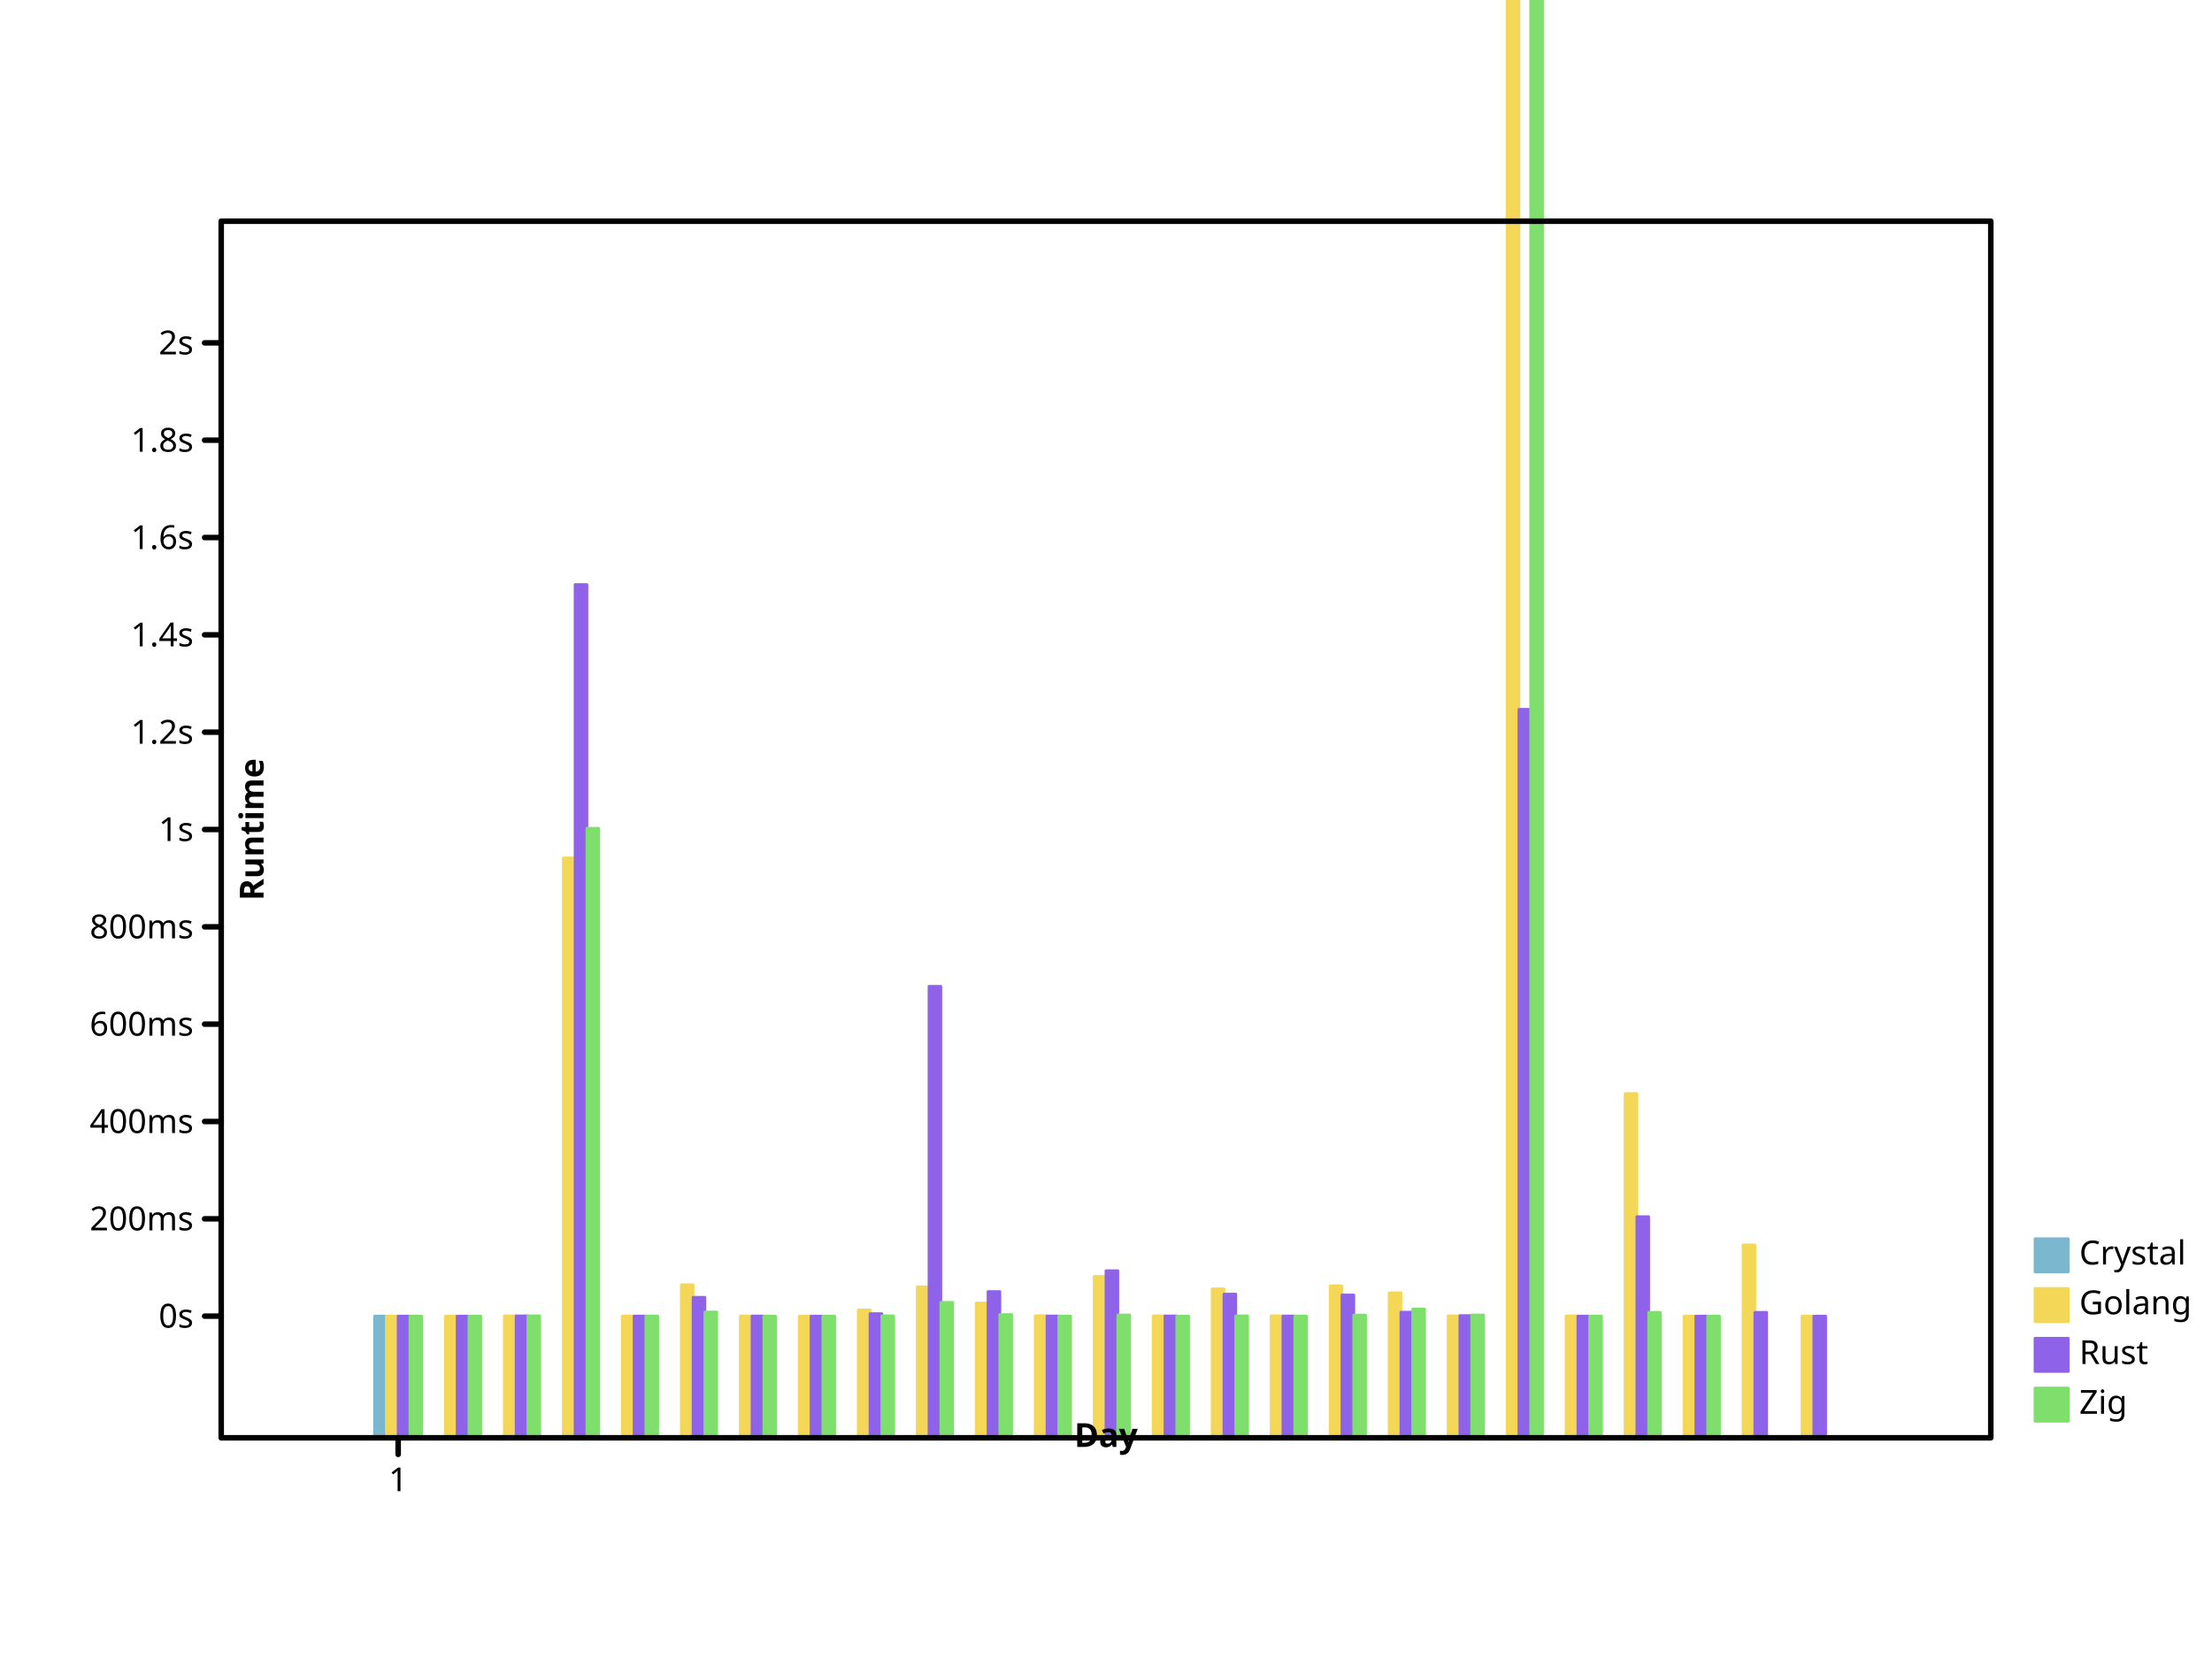
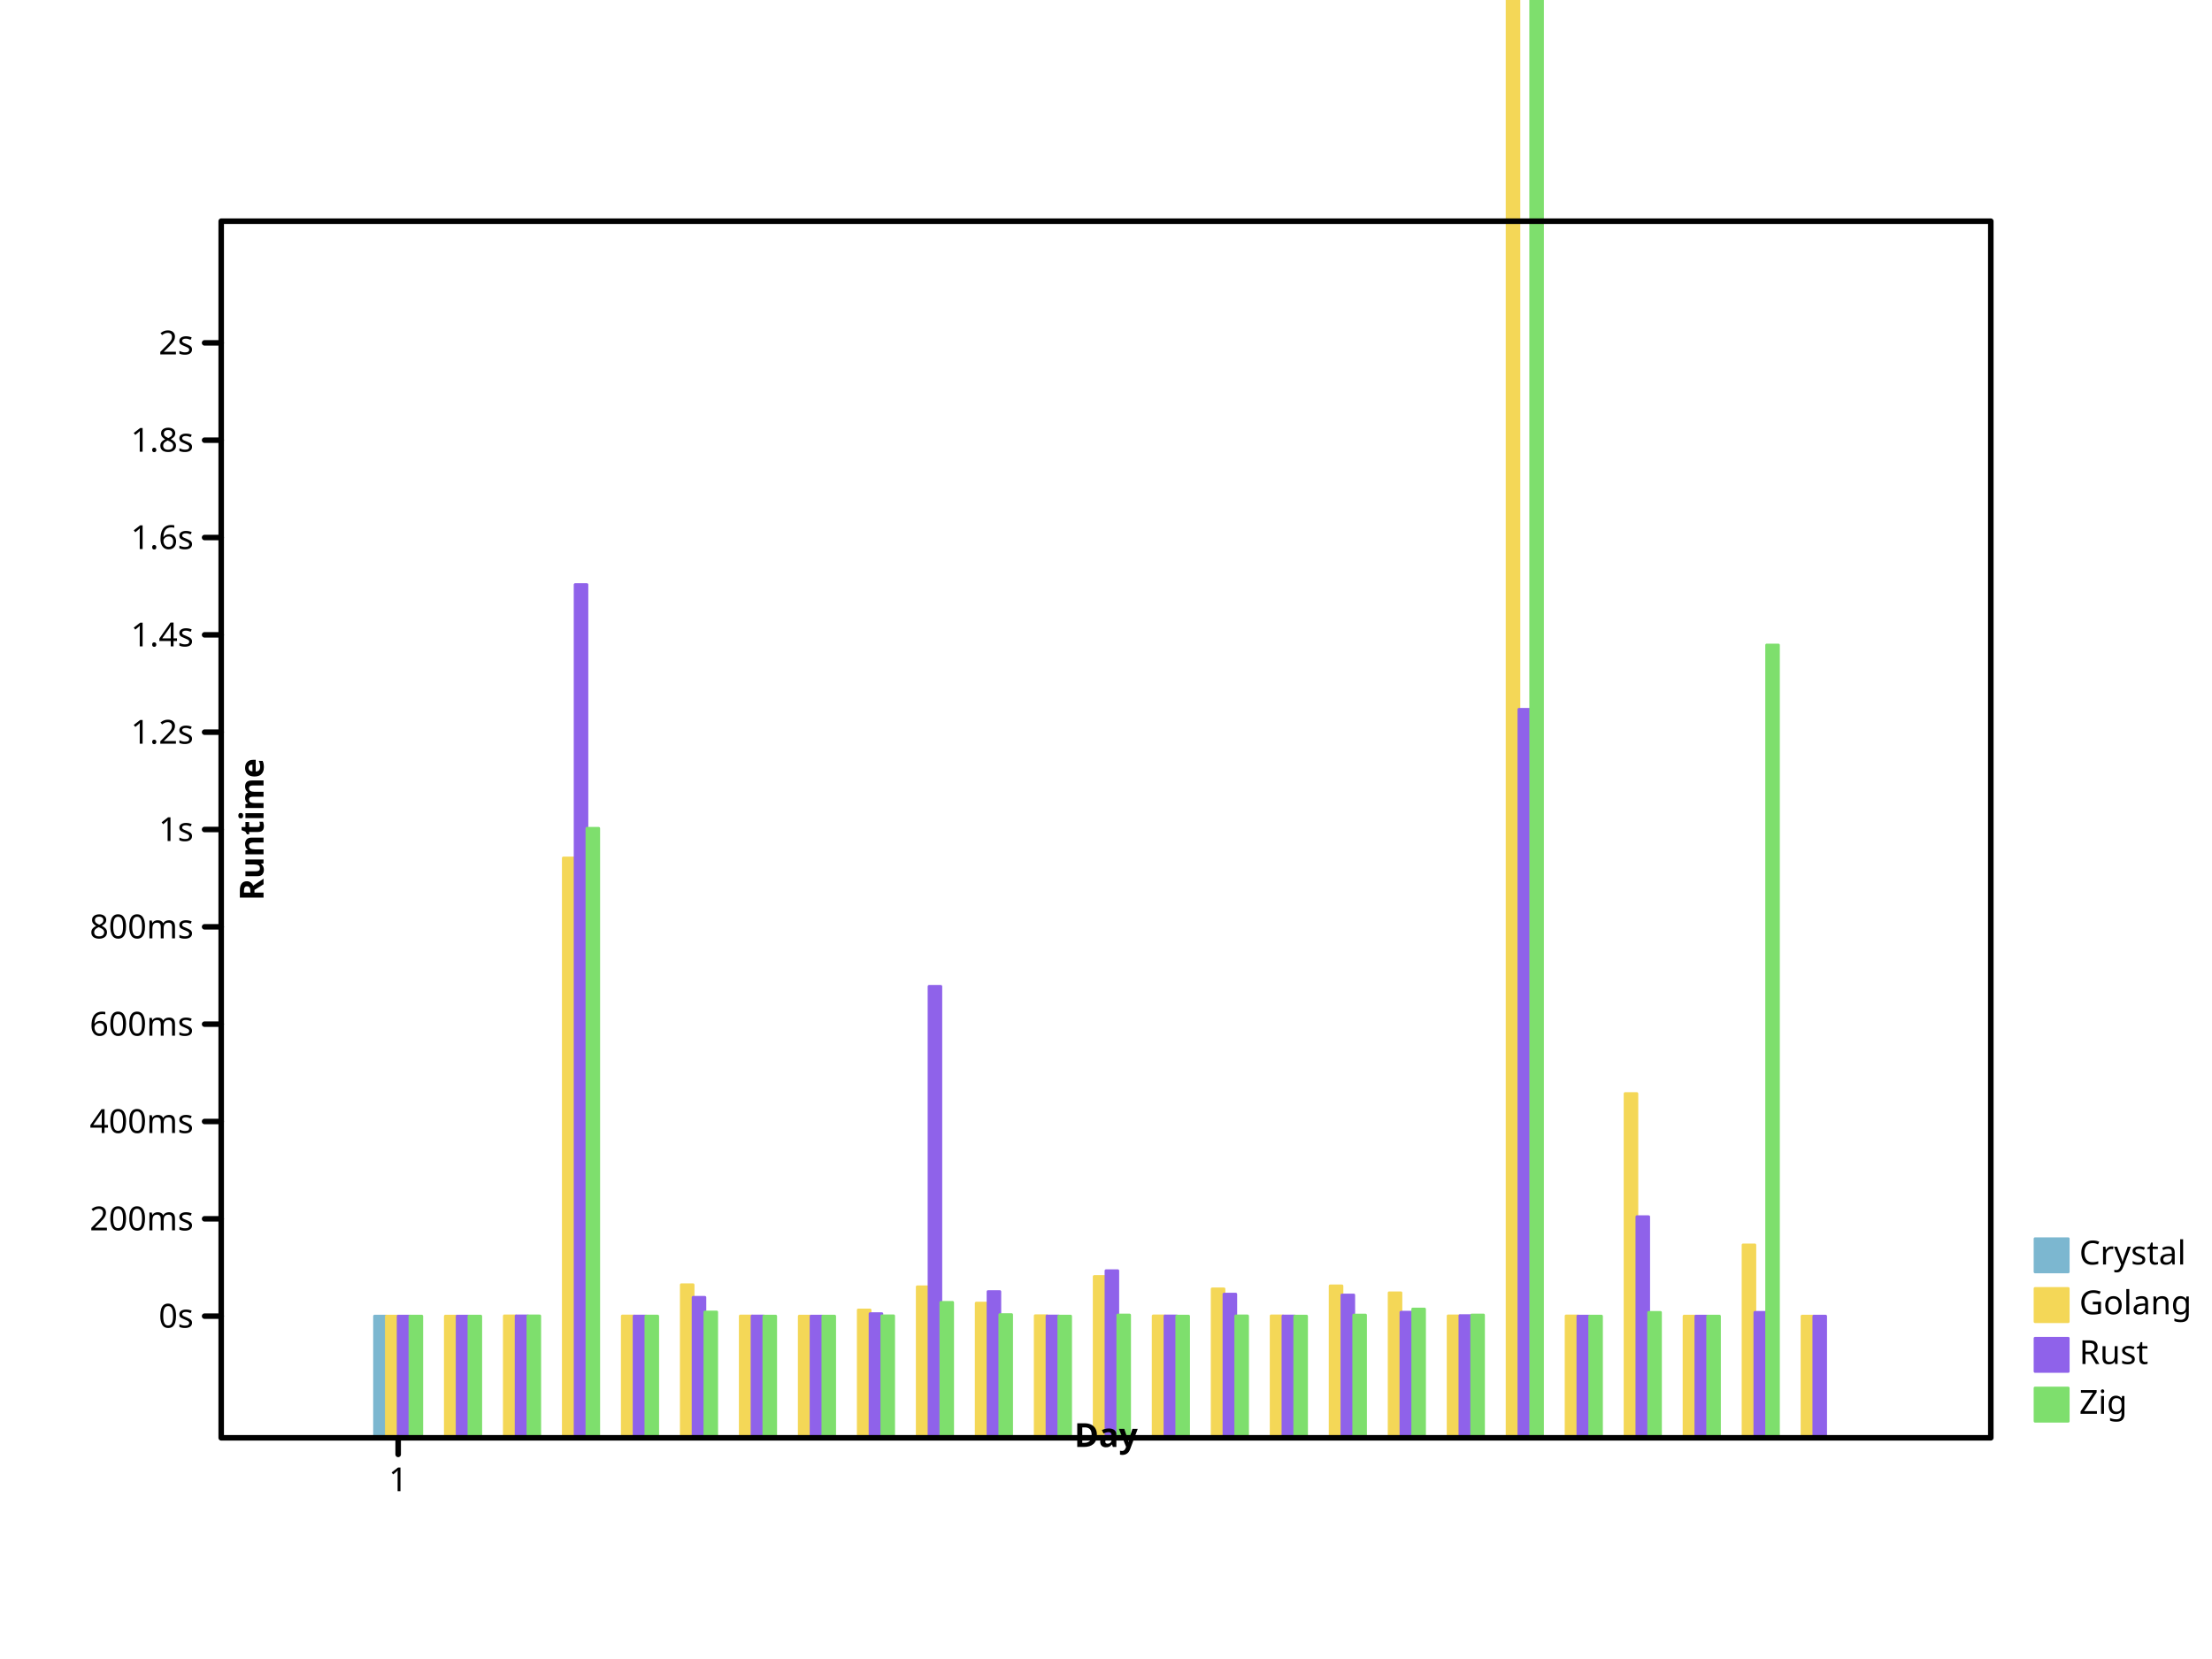
- <svg xmlns="http://www.w3.org/2000/svg" preserveAspectRatio="xMidYMid meet" width="800" height="600" viewbox="0 0 800 600">
+ <svg xmlns="http://www.w3.org/2000/svg" width="800" height="600" viewbox="0 0 800 600" preserveAspectRatio="xMidYMid meet">
  <defs>
-     <marker markerHeight="2%" id="circle" viewBox="0 0 10 10 " refX="5" refY="5" markerUnits="userSpaceOnUse" markerWidth="2%">
-       <circle cy="5" r="3" fill="none" stroke="black" cx="5" />
+     <marker markerUnits="userSpaceOnUse" markerWidth="2%" markerHeight="2%" id="circle" viewBox="0 0 10 10 " refX="5" refY="5">
+       <circle cx="5" cy="5" r="3" fill="none" stroke="black" />
    </marker>
    <marker markerWidth="2%" markerHeight="2%" id="filled-circle" viewBox="0 0 10 10 " refX="5" refY="5" markerUnits="userSpaceOnUse">
      <circle cx="5" cy="5" r="3" fill="black" stroke="none" />
    </marker>
-     <marker viewBox="0 0 10 10 " refX="5" refY="5" markerUnits="userSpaceOnUse" markerWidth="2%" markerHeight="2%" id="square">
-       <rect stroke="black" x="2" y="2" width="6" height="6" fill="none" />
+     <marker refX="5" refY="5" markerUnits="userSpaceOnUse" markerWidth="2%" markerHeight="2%" id="square" viewBox="0 0 10 10 ">
+       <rect x="2" y="2" width="6" height="6" fill="none" stroke="black" />
    </marker>
-     <marker id="filled-square" viewBox="0 0 10 10 " refX="5" refY="5" markerUnits="userSpaceOnUse" markerWidth="2%" markerHeight="2%">
-       <rect stroke="none" x="2" y="2" width="6" height="6" fill="black" />
+     <marker refX="5" refY="5" markerUnits="userSpaceOnUse" markerWidth="2%" markerHeight="2%" id="filled-square" viewBox="0 0 10 10 ">
+       <rect x="2" y="2" width="6" height="6" fill="black" stroke="none" />
    </marker>
  </defs>
-   <g stroke-width="1px" stroke-linecap="round" stroke-linejoin="round" transform="translate(80 520 )scale(1 -1 )" fill="hsl(198, 47%, 65%)" stroke="hsl(198, 47%, 65%)">
-     <rect x="5.546667e+01" y="0" width="4.266667e+00" height="4.400662e+01" vector-effect="non-scaling-stroke" />
+   <g stroke-linejoin="round" transform="translate(80 520 )scale(1 -1 )" fill="hsl(198, 47%, 65%)" stroke="hsl(198, 47%, 65%)" stroke-width="1px" stroke-linecap="round">
+     <rect y="0" width="4.266667e+00" height="4.400662e+01" vector-effect="non-scaling-stroke" x="5.546667e+01" />
  </g>
  <g stroke-linejoin="round" transform="translate(80 520 )scale(1 -1 )" fill="hsl(49, 88%, 65%)" stroke="hsl(49, 88%, 65%)" stroke-width="1px" stroke-linecap="round">
-     <rect x="5.973333e+01" y="0" width="4.266667e+00" height="4.400241e+01" vector-effect="non-scaling-stroke" />
-     <rect y="0" width="4.266667e+00" height="4.400484e+01" vector-effect="non-scaling-stroke" x="8.106667e+01" />
-     <rect vector-effect="non-scaling-stroke" x="1.024000e+02" y="0" width="4.266667e+00" height="4.409664e+01" />
-     <rect vector-effect="non-scaling-stroke" x="1.237333e+02" y="0" width="4.266667e+00" height="2.097016e+02" />
-     <rect y="0" width="4.266667e+00" height="4.405029e+01" vector-effect="non-scaling-stroke" x="1.450667e+02" />
-     <rect y="0" width="4.266667e+00" height="5.535243e+01" vector-effect="non-scaling-stroke" x="1.664000e+02" />
-     <rect vector-effect="non-scaling-stroke" x="1.877333e+02" y="0" width="4.266667e+00" height="4.404342e+01" />
-     <rect x="2.090667e+02" y="0" width="4.266667e+00" height="4.400136e+01" vector-effect="non-scaling-stroke" />
-     <rect vector-effect="non-scaling-stroke" x="2.304000e+02" y="0" width="4.266667e+00" height="4.622952e+01" />
-     <rect width="4.266667e+00" height="5.460722e+01" vector-effect="non-scaling-stroke" x="2.517333e+02" y="0" />
-     <rect width="4.266667e+00" height="4.871157e+01" vector-effect="non-scaling-stroke" x="2.730667e+02" y="0" />
+     <rect width="4.266667e+00" height="4.400241e+01" vector-effect="non-scaling-stroke" x="5.973333e+01" y="0" />
+     <rect height="4.400484e+01" vector-effect="non-scaling-stroke" x="8.106667e+01" y="0" width="4.266667e+00" />
+     <rect y="0" width="4.266667e+00" height="4.409664e+01" vector-effect="non-scaling-stroke" x="1.024000e+02" />
+     <rect width="4.266667e+00" height="2.097016e+02" vector-effect="non-scaling-stroke" x="1.237333e+02" y="0" />
+     <rect vector-effect="non-scaling-stroke" x="1.450667e+02" y="0" width="4.266667e+00" height="4.405029e+01" />
+     <rect vector-effect="non-scaling-stroke" x="1.664000e+02" y="0" width="4.266667e+00" height="5.535243e+01" />
+     <rect y="0" width="4.266667e+00" height="4.404342e+01" vector-effect="non-scaling-stroke" x="1.877333e+02" />
+     <rect vector-effect="non-scaling-stroke" x="2.090667e+02" y="0" width="4.266667e+00" height="4.400136e+01" />
+     <rect height="4.622952e+01" vector-effect="non-scaling-stroke" x="2.304000e+02" y="0" width="4.266667e+00" />
+     <rect y="0" width="4.266667e+00" height="5.460722e+01" vector-effect="non-scaling-stroke" x="2.517333e+02" />
+     <rect x="2.730667e+02" y="0" width="4.266667e+00" height="4.871157e+01" vector-effect="non-scaling-stroke" />
    <rect height="4.415016e+01" vector-effect="non-scaling-stroke" x="2.944000e+02" y="0" width="4.266667e+00" />
-     <rect vector-effect="non-scaling-stroke" x="3.157333e+02" y="0" width="4.266667e+00" height="5.833423e+01" />
-     <rect height="4.407651e+01" vector-effect="non-scaling-stroke" x="3.370667e+02" y="0" width="4.266667e+00" />
+     <rect height="5.833423e+01" vector-effect="non-scaling-stroke" x="3.157333e+02" y="0" width="4.266667e+00" />
+     <rect vector-effect="non-scaling-stroke" x="3.370667e+02" y="0" width="4.266667e+00" height="4.407651e+01" />
    <rect height="5.385255e+01" vector-effect="non-scaling-stroke" x="3.584000e+02" y="0" width="4.266667e+00" />
    <rect vector-effect="non-scaling-stroke" x="3.797333e+02" y="0" width="4.266667e+00" height="4.408905e+01" />
-     <rect vector-effect="non-scaling-stroke" x="4.010667e+02" y="0" width="4.266667e+00" height="5.494052e+01" />
-     <rect vector-effect="non-scaling-stroke" x="4.224000e+02" y="0" width="4.266667e+00" height="5.243810e+01" />
-     <rect x="4.437333e+02" y="0" width="4.266667e+00" height="4.409594e+01" vector-effect="non-scaling-stroke" />
-     <rect vector-effect="non-scaling-stroke" x="4.650667e+02" y="0" width="4.266667e+00" height="6.740130e+02" />
-     <rect height="4.407346e+01" vector-effect="non-scaling-stroke" x="4.864000e+02" y="0" width="4.266667e+00" />
-     <rect x="5.077333e+02" y="0" width="4.266667e+00" height="1.244924e+02" vector-effect="non-scaling-stroke" />
-     <rect height="4.400394e+01" vector-effect="non-scaling-stroke" x="5.290667e+02" y="0" width="4.266667e+00" />
+     <rect height="5.494052e+01" vector-effect="non-scaling-stroke" x="4.010667e+02" y="0" width="4.266667e+00" />
+     <rect y="0" width="4.266667e+00" height="5.243810e+01" vector-effect="non-scaling-stroke" x="4.224000e+02" />
+     <rect vector-effect="non-scaling-stroke" x="4.437333e+02" y="0" width="4.266667e+00" height="4.409594e+01" />
+     <rect y="0" width="4.266667e+00" height="6.740130e+02" vector-effect="non-scaling-stroke" x="4.650667e+02" />
+     <rect vector-effect="non-scaling-stroke" x="4.864000e+02" y="0" width="4.266667e+00" height="4.407346e+01" />
+     <rect vector-effect="non-scaling-stroke" x="5.077333e+02" y="0" width="4.266667e+00" height="1.244924e+02" />
+     <rect vector-effect="non-scaling-stroke" x="5.290667e+02" y="0" width="4.266667e+00" height="4.400394e+01" />
    <rect width="4.266667e+00" height="6.975917e+01" vector-effect="non-scaling-stroke" x="5.504000e+02" y="0" />
-     <rect vector-effect="non-scaling-stroke" x="5.717333e+02" y="0" width="4.266667e+00" height="4.400157e+01" />
+     <rect width="4.266667e+00" height="4.400157e+01" vector-effect="non-scaling-stroke" x="5.717333e+02" y="0" />
  </g>
  <g stroke-width="1px" stroke-linecap="round" stroke-linejoin="round" transform="translate(80 520 )scale(1 -1 )" fill="hsl(260, 76%, 65%)" stroke="hsl(260, 76%, 65%)">
-     <rect vector-effect="non-scaling-stroke" x="6.400000e+01" y="0" width="4.266667e+00" height="4.400227e+01" />
-     <rect width="4.266667e+00" height="4.400916e+01" vector-effect="non-scaling-stroke" x="8.533333e+01" y="0" />
+     <rect y="0" width="4.266667e+00" height="4.400227e+01" vector-effect="non-scaling-stroke" x="6.400000e+01" />
+     <rect y="0" width="4.266667e+00" height="4.400916e+01" vector-effect="non-scaling-stroke" x="8.533333e+01" />
    <rect x="1.066667e+02" y="0" width="4.266667e+00" height="4.408215e+01" vector-effect="non-scaling-stroke" />
-     <rect vector-effect="non-scaling-stroke" x="1.280000e+02" y="0" width="4.266667e+00" height="3.085703e+02" />
-     <rect height="4.402440e+01" vector-effect="non-scaling-stroke" x="1.493333e+02" y="0" width="4.266667e+00" />
+     <rect width="4.266667e+00" height="3.085703e+02" vector-effect="non-scaling-stroke" x="1.280000e+02" y="0" />
+     <rect vector-effect="non-scaling-stroke" x="1.493333e+02" y="0" width="4.266667e+00" height="4.402440e+01" />
    <rect x="1.706667e+02" y="0" width="4.266667e+00" height="5.079964e+01" vector-effect="non-scaling-stroke" />
-     <rect vector-effect="non-scaling-stroke" x="192" y="0" width="4.266667e+00" height="4.404217e+01" />
-     <rect y="0" width="4.266667e+00" height="4.400574e+01" vector-effect="non-scaling-stroke" x="2.133333e+02" />
+     <rect y="0" width="4.266667e+00" height="4.404217e+01" vector-effect="non-scaling-stroke" x="192" />
+     <rect vector-effect="non-scaling-stroke" x="2.133333e+02" y="0" width="4.266667e+00" height="4.400574e+01" />
    <rect vector-effect="non-scaling-stroke" x="2.346667e+02" y="0" width="4.266667e+00" height="4.489036e+01" />
-     <rect y="0" width="4.266667e+00" height="1.632705e+02" vector-effect="non-scaling-stroke" x="256" />
-     <rect height="5.288153e+01" vector-effect="non-scaling-stroke" x="2.773333e+02" y="0" width="4.266667e+00" />
-     <rect y="0" width="4.266667e+00" height="4.405132e+01" vector-effect="non-scaling-stroke" x="2.986667e+02" />
-     <rect width="4.266667e+00" height="6.043265e+01" vector-effect="non-scaling-stroke" x="320" y="0" />
+     <rect height="1.632705e+02" vector-effect="non-scaling-stroke" x="256" y="0" width="4.266667e+00" />
+     <rect vector-effect="non-scaling-stroke" x="2.773333e+02" y="0" width="4.266667e+00" height="5.288153e+01" />
+     <rect vector-effect="non-scaling-stroke" x="2.986667e+02" y="0" width="4.266667e+00" height="4.405132e+01" />
+     <rect vector-effect="non-scaling-stroke" x="320" y="0" width="4.266667e+00" height="6.043265e+01" />
    <rect vector-effect="non-scaling-stroke" x="3.413333e+02" y="0" width="4.266667e+00" height="4.407135e+01" />
-     <rect y="0" width="4.266667e+00" height="5.195903e+01" vector-effect="non-scaling-stroke" x="3.626667e+02" />
-     <rect height="4.404799e+01" vector-effect="non-scaling-stroke" x="384" y="0" width="4.266667e+00" />
-     <rect vector-effect="non-scaling-stroke" x="4.053333e+02" y="0" width="4.266667e+00" height="5.164855e+01" />
-     <rect y="0" width="4.266667e+00" height="4.542256e+01" vector-effect="non-scaling-stroke" x="4.266667e+02" />
-     <rect height="4.419438e+01" vector-effect="non-scaling-stroke" x="448" y="0" width="4.266667e+00" />
-     <rect vector-effect="non-scaling-stroke" x="4.693333e+02" y="0" width="4.266667e+00" height="2.634562e+02" />
-     <rect vector-effect="non-scaling-stroke" x="4.906667e+02" y="0" width="4.266667e+00" height="4.400514e+01" />
-     <rect height="7.996193e+01" vector-effect="non-scaling-stroke" x="512" y="0" width="4.266667e+00" />
-     <rect width="4.266667e+00" height="4.400162e+01" vector-effect="non-scaling-stroke" x="5.333333e+02" y="0" />
-     <rect y="0" width="4.266667e+00" height="4.535789e+01" vector-effect="non-scaling-stroke" x="5.546667e+02" />
-     <rect y="0" width="4.266667e+00" height="4.400004e+01" vector-effect="non-scaling-stroke" x="576" />
+     <rect width="4.266667e+00" height="5.195903e+01" vector-effect="non-scaling-stroke" x="3.626667e+02" y="0" />
+     <rect vector-effect="non-scaling-stroke" x="384" y="0" width="4.266667e+00" height="4.404799e+01" />
+     <rect width="4.266667e+00" height="5.164855e+01" vector-effect="non-scaling-stroke" x="4.053333e+02" y="0" />
+     <rect vector-effect="non-scaling-stroke" x="4.266667e+02" y="0" width="4.266667e+00" height="4.542256e+01" />
+     <rect y="0" width="4.266667e+00" height="4.419438e+01" vector-effect="non-scaling-stroke" x="448" />
+     <rect x="4.693333e+02" y="0" width="4.266667e+00" height="2.634562e+02" vector-effect="non-scaling-stroke" />
+     <rect width="4.266667e+00" height="4.400514e+01" vector-effect="non-scaling-stroke" x="4.906667e+02" y="0" />
+     <rect vector-effect="non-scaling-stroke" x="512" y="0" width="4.266667e+00" height="7.996193e+01" />
+     <rect x="5.333333e+02" y="0" width="4.266667e+00" height="4.400162e+01" vector-effect="non-scaling-stroke" />
+     <rect x="5.546667e+02" y="0" width="4.266667e+00" height="4.535789e+01" vector-effect="non-scaling-stroke" />
+     <rect x="576" y="0" width="4.266667e+00" height="4.400004e+01" vector-effect="non-scaling-stroke" />
  </g>
-   <g fill="hsl(111, 64%, 65%)" stroke="hsl(111, 64%, 65%)" stroke-width="1px" stroke-linecap="round" stroke-linejoin="round" transform="translate(80 520 )scale(1 -1 )">
+   <g stroke-linejoin="round" transform="translate(80 520 )scale(1 -1 )" fill="hsl(111, 64%, 65%)" stroke="hsl(111, 64%, 65%)" stroke-width="1px" stroke-linecap="round">
    <rect height="4.400093e+01" vector-effect="non-scaling-stroke" x="6.826667e+01" y="0" width="4.266667e+00" />
    <rect y="0" width="4.266667e+00" height="4.400077e+01" vector-effect="non-scaling-stroke" x="8.960000e+01" />
-     <rect x="1.109333e+02" y="0" width="4.266667e+00" height="4.408179e+01" vector-effect="non-scaling-stroke" />
-     <rect vector-effect="non-scaling-stroke" x="1.322667e+02" y="0" width="4.266667e+00" height="2.204357e+02" />
+     <rect width="4.266667e+00" height="4.408179e+01" vector-effect="non-scaling-stroke" x="1.109333e+02" y="0" />
+     <rect height="2.204357e+02" vector-effect="non-scaling-stroke" x="1.322667e+02" y="0" width="4.266667e+00" />
    <rect width="4.266667e+00" height="4.401795e+01" vector-effect="non-scaling-stroke" x="1.536000e+02" y="0" />
-     <rect height="4.550053e+01" vector-effect="non-scaling-stroke" x="1.749333e+02" y="0" width="4.266667e+00" />
-     <rect y="0" width="4.266667e+00" height="4.400657e+01" vector-effect="non-scaling-stroke" x="1.962667e+02" />
+     <rect x="1.749333e+02" y="0" width="4.266667e+00" height="4.550053e+01" vector-effect="non-scaling-stroke" />
+     <rect vector-effect="non-scaling-stroke" x="1.962667e+02" y="0" width="4.266667e+00" height="4.400657e+01" />
    <rect vector-effect="non-scaling-stroke" x="2.176000e+02" y="0" width="4.266667e+00" height="4.400066e+01" />
    <rect height="4.411379e+01" vector-effect="non-scaling-stroke" x="2.389333e+02" y="0" width="4.266667e+00" />
-     <rect width="4.266667e+00" height="4.897399e+01" vector-effect="non-scaling-stroke" x="2.602667e+02" y="0" />
-     <rect x="2.816000e+02" y="0" width="4.266667e+00" height="4.456142e+01" vector-effect="non-scaling-stroke" />
+     <rect y="0" width="4.266667e+00" height="4.897399e+01" vector-effect="non-scaling-stroke" x="2.602667e+02" />
+     <rect vector-effect="non-scaling-stroke" x="2.816000e+02" y="0" width="4.266667e+00" height="4.456142e+01" />
    <rect vector-effect="non-scaling-stroke" x="3.029333e+02" y="0" width="4.266667e+00" height="4.401033e+01" />
-     <rect y="0" width="4.266667e+00" height="4.440656e+01" vector-effect="non-scaling-stroke" x="3.242667e+02" />
-     <rect height="4.400732e+01" vector-effect="non-scaling-stroke" x="3.456000e+02" y="0" width="4.266667e+00" />
-     <rect x="3.669333e+02" y="0" width="4.266667e+00" height="4.407594e+01" vector-effect="non-scaling-stroke" />
-     <rect height="4.400139e+01" vector-effect="non-scaling-stroke" x="3.882667e+02" y="0" width="4.266667e+00" />
-     <rect height="4.439051e+01" vector-effect="non-scaling-stroke" x="4.096000e+02" y="0" width="4.266667e+00" />
+     <rect width="4.266667e+00" height="4.440656e+01" vector-effect="non-scaling-stroke" x="3.242667e+02" y="0" />
+     <rect vector-effect="non-scaling-stroke" x="3.456000e+02" y="0" width="4.266667e+00" height="4.400732e+01" />
+     <rect vector-effect="non-scaling-stroke" x="3.669333e+02" y="0" width="4.266667e+00" height="4.407594e+01" />
+     <rect x="3.882667e+02" y="0" width="4.266667e+00" height="4.400139e+01" vector-effect="non-scaling-stroke" />
+     <rect x="4.096000e+02" y="0" width="4.266667e+00" height="4.439051e+01" vector-effect="non-scaling-stroke" />
    <rect width="4.266667e+00" height="4.656102e+01" vector-effect="non-scaling-stroke" x="4.309333e+02" y="0" />
    <rect vector-effect="non-scaling-stroke" x="4.522667e+02" y="0" width="4.266667e+00" height="4.441526e+01" />
-     <rect x="4.736000e+02" y="0" width="4.266667e+00" height="5.790381e+02" vector-effect="non-scaling-stroke" />
-     <rect x="4.949333e+02" y="0" width="4.266667e+00" height="4.400068e+01" vector-effect="non-scaling-stroke" />
-     <rect width="4.266667e+00" height="4.535403e+01" vector-effect="non-scaling-stroke" x="5.162667e+02" y="0" />
-     <rect y="0" width="4.266667e+00" height="4.400118e+01" vector-effect="non-scaling-stroke" x="5.376000e+02" />
+     <rect vector-effect="non-scaling-stroke" x="4.736000e+02" y="0" width="4.266667e+00" height="5.790381e+02" />
+     <rect vector-effect="non-scaling-stroke" x="4.949333e+02" y="0" width="4.266667e+00" height="4.400068e+01" />
+     <rect vector-effect="non-scaling-stroke" x="5.162667e+02" y="0" width="4.266667e+00" height="4.535403e+01" />
+     <rect height="4.400118e+01" vector-effect="non-scaling-stroke" x="5.376000e+02" y="0" width="4.266667e+00" />
+     <rect vector-effect="non-scaling-stroke" x="5.589333e+02" y="0" width="4.266667e+00" height="2.867170e+02" />
  </g>
-   <g fill="hsl(198, 47%, 65%)" font-size="12px" font-weight="normal" dominant-baseline="hanging" stroke-width="1px" stroke-linejoin="round" stroke-linecap="round" text-anchor="start" font-family="sans-serif" font-style="normal" stroke="hsl(198, 47%, 65%)">
-     <rect x="736" y="448" width="12" height="12" vector-effect="non-scaling-stroke" />
-     <g stroke="black" fill="black">
+   <g stroke-linecap="round" font-size="12px" dominant-baseline="hanging" stroke="hsl(198, 47%, 65%)" stroke-width="1px" font-weight="normal" stroke-linejoin="round" text-anchor="start" fill="hsl(198, 47%, 65%)" font-family="sans-serif" font-style="normal">
+     <rect vector-effect="non-scaling-stroke" x="736" y="448" width="12" height="12" />
+     <g fill="black" stroke="black">
      <text stroke="none" vector-effect="non-scaling-stroke" x="752" y="448" dominant-baseline="hanging">Crystal</text>
    </g>
-     <g font-size="12px" font-style="normal" stroke="hsl(49, 88%, 65%)" stroke-linejoin="round" text-anchor="start" stroke-width="1px" font-family="sans-serif" font-weight="normal" dominant-baseline="hanging" fill="hsl(49, 88%, 65%)" stroke-linecap="round">
+     <g stroke-width="1px" font-family="sans-serif" font-weight="normal" stroke-linecap="round" stroke-linejoin="round" text-anchor="start" dominant-baseline="hanging" fill="hsl(49, 88%, 65%)" font-size="12px" stroke="hsl(49, 88%, 65%)" font-style="normal">
      <rect y="466" width="12" height="12" vector-effect="non-scaling-stroke" x="736" />
      <g fill="black" stroke="black">
-         <text x="752" y="466" dominant-baseline="hanging" stroke="none" vector-effect="non-scaling-stroke">Golang</text>
+         <text dominant-baseline="hanging" stroke="none" vector-effect="non-scaling-stroke" x="752" y="466">Golang</text>
      </g>
-       <g font-size="12px" stroke-linecap="round" text-anchor="start" font-style="normal" dominant-baseline="hanging" stroke-linejoin="round" font-family="sans-serif" font-weight="normal" stroke="hsl(260, 76%, 65%)" stroke-width="1px" fill="hsl(260, 76%, 65%)">
-         <rect vector-effect="non-scaling-stroke" x="736" y="484" width="12" height="12" />
+       <g font-family="sans-serif" stroke-width="1px" dominant-baseline="hanging" stroke-linejoin="round" font-size="12px" font-style="normal" font-weight="normal" fill="hsl(260, 76%, 65%)" stroke="hsl(260, 76%, 65%)" text-anchor="start" stroke-linecap="round">
+         <rect x="736" y="484" width="12" height="12" vector-effect="non-scaling-stroke" />
        <g fill="black" stroke="black">
-           <text y="484" dominant-baseline="hanging" stroke="none" vector-effect="non-scaling-stroke" x="752">Rust</text>
+           <text dominant-baseline="hanging" stroke="none" vector-effect="non-scaling-stroke" x="752" y="484">Rust</text>
        </g>
-         <g font-weight="normal" fill="hsl(111, 64%, 65%)" stroke-linecap="round" stroke="hsl(111, 64%, 65%)" stroke-linejoin="round" font-family="sans-serif" font-size="12px" font-style="normal" text-anchor="start" dominant-baseline="hanging" stroke-width="1px">
-           <rect vector-effect="non-scaling-stroke" x="736" y="502" width="12" height="12" />
+         <g font-weight="normal" text-anchor="start" stroke-linecap="round" stroke="hsl(111, 64%, 65%)" font-family="sans-serif" fill="hsl(111, 64%, 65%)" stroke-linejoin="round" font-size="12px" dominant-baseline="hanging" stroke-width="1px" font-style="normal">
+           <rect height="12" vector-effect="non-scaling-stroke" x="736" y="502" width="12" />
          <g stroke="black" fill="black">
            <text x="752" y="502" dominant-baseline="hanging" stroke="none" vector-effect="non-scaling-stroke">Zig</text>
-             <g font-size="12px" stroke-linecap="round" text-anchor="start" stroke-linejoin="round" font-family="sans-serif" dominant-baseline="hanging" font-style="normal" font-weight="normal" fill="none" stroke-width="2px">
-               <rect height="440" vector-effect="non-scaling-stroke" x="80" y="80" width="640" />
+             <g stroke-width="2px" dominant-baseline="hanging" fill="none" stroke-linecap="round" font-size="12px" font-weight="normal" stroke-linejoin="round" font-style="normal" text-anchor="start" font-family="sans-serif">
+               <rect x="80" y="80" width="640" height="440" vector-effect="non-scaling-stroke" />
            </g>
-             <g fill="none" text-anchor="start" stroke="black" font-family="sans-serif" transform="translate(80 520 )scale(1 -1 )" stroke-linecap="round" font-weight="normal" dominant-baseline="hanging" stroke-width="2px" stroke-linejoin="round" font-size="12px" font-style="normal">
+             <g stroke-linecap="round" font-size="12px" fill="none" font-style="normal" stroke-width="2px" font-family="sans-serif" font-weight="normal" stroke-linejoin="round" text-anchor="start" dominant-baseline="hanging" transform="translate(80 520 )scale(1 -1 )" stroke="black">
              <path vector-effect="non-scaling-stroke" d="M64,0 L64,-6 " />
            </g>
-             <g text-anchor="middle" stroke-width="2px" stroke-linejoin="round" font-size="12px" font-weight="normal" dominant-baseline="hanging" transform="translate(80 520 )scale(1 1 )" fill="black" stroke-linecap="round" stroke="black" font-family="sans-serif" font-style="normal">
-               <text stroke="none" vector-effect="non-scaling-stroke" x="64" y="10" dominant-baseline="hanging">1</text>
+             <g text-anchor="middle" transform="translate(80 520 )scale(1 1 )" fill="black" stroke-width="2px" font-weight="normal" stroke-linecap="round" stroke-linejoin="round" font-size="12px" dominant-baseline="hanging" stroke="black" font-family="sans-serif" font-style="normal">
+               <text vector-effect="non-scaling-stroke" x="64" y="10" dominant-baseline="hanging" stroke="none">1</text>
            </g>
-             <g stroke-linejoin="round" font-family="sans-serif" font-style="normal" stroke="black" stroke-linecap="round" text-anchor="middle" font-size="12px" font-weight="bold" dominant-baseline="baseline" transform="translate(80 520 )scale(1 1 )rotate(0 0 0 )" fill="black" stroke-width="2px">
-               <text x="320" y="-6" dominant-baseline="baseline" stroke="none" vector-effect="non-scaling-stroke">Day</text>
+             <g text-anchor="middle" font-weight="bold" stroke="black" font-family="sans-serif" stroke-linecap="round" font-size="12px" dominant-baseline="baseline" fill="black" stroke-width="2px" font-style="normal" transform="translate(80 520 )scale(1 1 )rotate(0 0 0 )" stroke-linejoin="round">
+               <text dominant-baseline="baseline" stroke="none" vector-effect="non-scaling-stroke" x="320" y="-6">Day</text>
            </g>
-             <g font-weight="bold" stroke-linejoin="round" transform="translate(80 520 )scale(1 -1 )" text-anchor="middle" font-size="12px" font-family="sans-serif" font-style="normal" dominant-baseline="baseline" stroke="black" stroke-width="2px" fill="black" stroke-linecap="round">
+             <g font-weight="bold" stroke="black" stroke-width="2px" font-family="sans-serif" transform="translate(80 520 )scale(1 -1 )" stroke-linejoin="round" dominant-baseline="baseline" fill="black" font-style="normal" stroke-linecap="round" font-size="12px" text-anchor="middle">
              <path d="M0,44 L-6,44 M0,7.920000e+01 L-6,7.920000e+01 M0,1.144000e+02 L-6,1.144000e+02 M0,1.496000e+02 L-6,1.496000e+02 M0,1.848000e+02 L-6,1.848000e+02 M0,220 L-6,220 M0,2.552000e+02 L-6,2.552000e+02 M0,2.904000e+02 L-6,2.904000e+02 M0,3.256000e+02 L-6,3.256000e+02 M0,3.608000e+02 L-6,3.608000e+02 M0,396 L-6,396 " vector-effect="non-scaling-stroke" />
            </g>
-             <g stroke-linejoin="round" font-weight="normal" dominant-baseline="middle" text-anchor="end" fill="black" transform="translate(80 520 )scale(1 1 )" stroke-linecap="round" stroke-width="2px" font-family="sans-serif" font-size="12px" font-style="normal" stroke="black">
-               <text stroke="none" vector-effect="non-scaling-stroke" x="-10" y="-44" dominant-baseline="middle">0s</text>
-               <text stroke="none" vector-effect="non-scaling-stroke" x="-10" y="-7.920000e+01" dominant-baseline="middle">200ms</text>
-               <text y="-1.144000e+02" dominant-baseline="middle" stroke="none" vector-effect="non-scaling-stroke" x="-10">400ms</text>
-               <text dominant-baseline="middle" stroke="none" vector-effect="non-scaling-stroke" x="-10" y="-1.496000e+02">600ms</text>
+             <g font-style="normal" font-weight="normal" text-anchor="end" transform="translate(80 520 )scale(1 1 )" font-size="12px" font-family="sans-serif" fill="black" stroke="black" stroke-width="2px" dominant-baseline="middle" stroke-linecap="round" stroke-linejoin="round">
+               <text x="-10" y="-44" dominant-baseline="middle" stroke="none" vector-effect="non-scaling-stroke">0s</text>
+               <text y="-7.920000e+01" dominant-baseline="middle" stroke="none" vector-effect="non-scaling-stroke" x="-10">200ms</text>
+               <text x="-10" y="-1.144000e+02" dominant-baseline="middle" stroke="none" vector-effect="non-scaling-stroke">400ms</text>
+               <text x="-10" y="-1.496000e+02" dominant-baseline="middle" stroke="none" vector-effect="non-scaling-stroke">600ms</text>
              <text stroke="none" vector-effect="non-scaling-stroke" x="-10" y="-1.848000e+02" dominant-baseline="middle">800ms</text>
-               <text stroke="none" vector-effect="non-scaling-stroke" x="-10" y="-220" dominant-baseline="middle">1s</text>
-               <text y="-2.552000e+02" dominant-baseline="middle" stroke="none" vector-effect="non-scaling-stroke" x="-10">1.2s</text>
+               <text y="-220" dominant-baseline="middle" stroke="none" vector-effect="non-scaling-stroke" x="-10">1s</text>
+               <text dominant-baseline="middle" stroke="none" vector-effect="non-scaling-stroke" x="-10" y="-2.552000e+02">1.2s</text>
              <text dominant-baseline="middle" stroke="none" vector-effect="non-scaling-stroke" x="-10" y="-2.904000e+02">1.4s</text>
-               <text vector-effect="non-scaling-stroke" x="-10" y="-3.256000e+02" dominant-baseline="middle" stroke="none">1.6s</text>
-               <text stroke="none" vector-effect="non-scaling-stroke" x="-10" y="-3.608000e+02" dominant-baseline="middle">1.8s</text>
-               <text x="-10" y="-396" dominant-baseline="middle" stroke="none" vector-effect="non-scaling-stroke">2s</text>
+               <text x="-10" y="-3.256000e+02" dominant-baseline="middle" stroke="none" vector-effect="non-scaling-stroke">1.6s</text>
+               <text y="-3.608000e+02" dominant-baseline="middle" stroke="none" vector-effect="non-scaling-stroke" x="-10">1.8s</text>
+               <text y="-396" dominant-baseline="middle" stroke="none" vector-effect="non-scaling-stroke" x="-10">2s</text>
            </g>
-             <g fill="black" stroke-linecap="round" stroke-width="2px" font-family="sans-serif" font-size="12px" font-style="normal" font-weight="bold" text-anchor="middle" stroke="black" stroke-linejoin="round" dominant-baseline="hanging" transform="translate(80 520 )scale(1 1 )rotate(-90 0 0 )">
-               <text stroke="none" vector-effect="non-scaling-stroke" x="220" y="6" dominant-baseline="hanging">Runtime</text>
+             <g stroke-linecap="round" stroke-linejoin="round" text-anchor="middle" stroke="black" stroke-width="2px" font-weight="bold" font-size="12px" dominant-baseline="hanging" transform="translate(80 520 )scale(1 1 )rotate(-90 0 0 )" fill="black" font-family="sans-serif" font-style="normal">
+               <text vector-effect="non-scaling-stroke" x="220" y="6" dominant-baseline="hanging" stroke="none">Runtime</text>
            </g>
          </g>
        </g>
      </g>
    </g>
  </g>
</svg>
